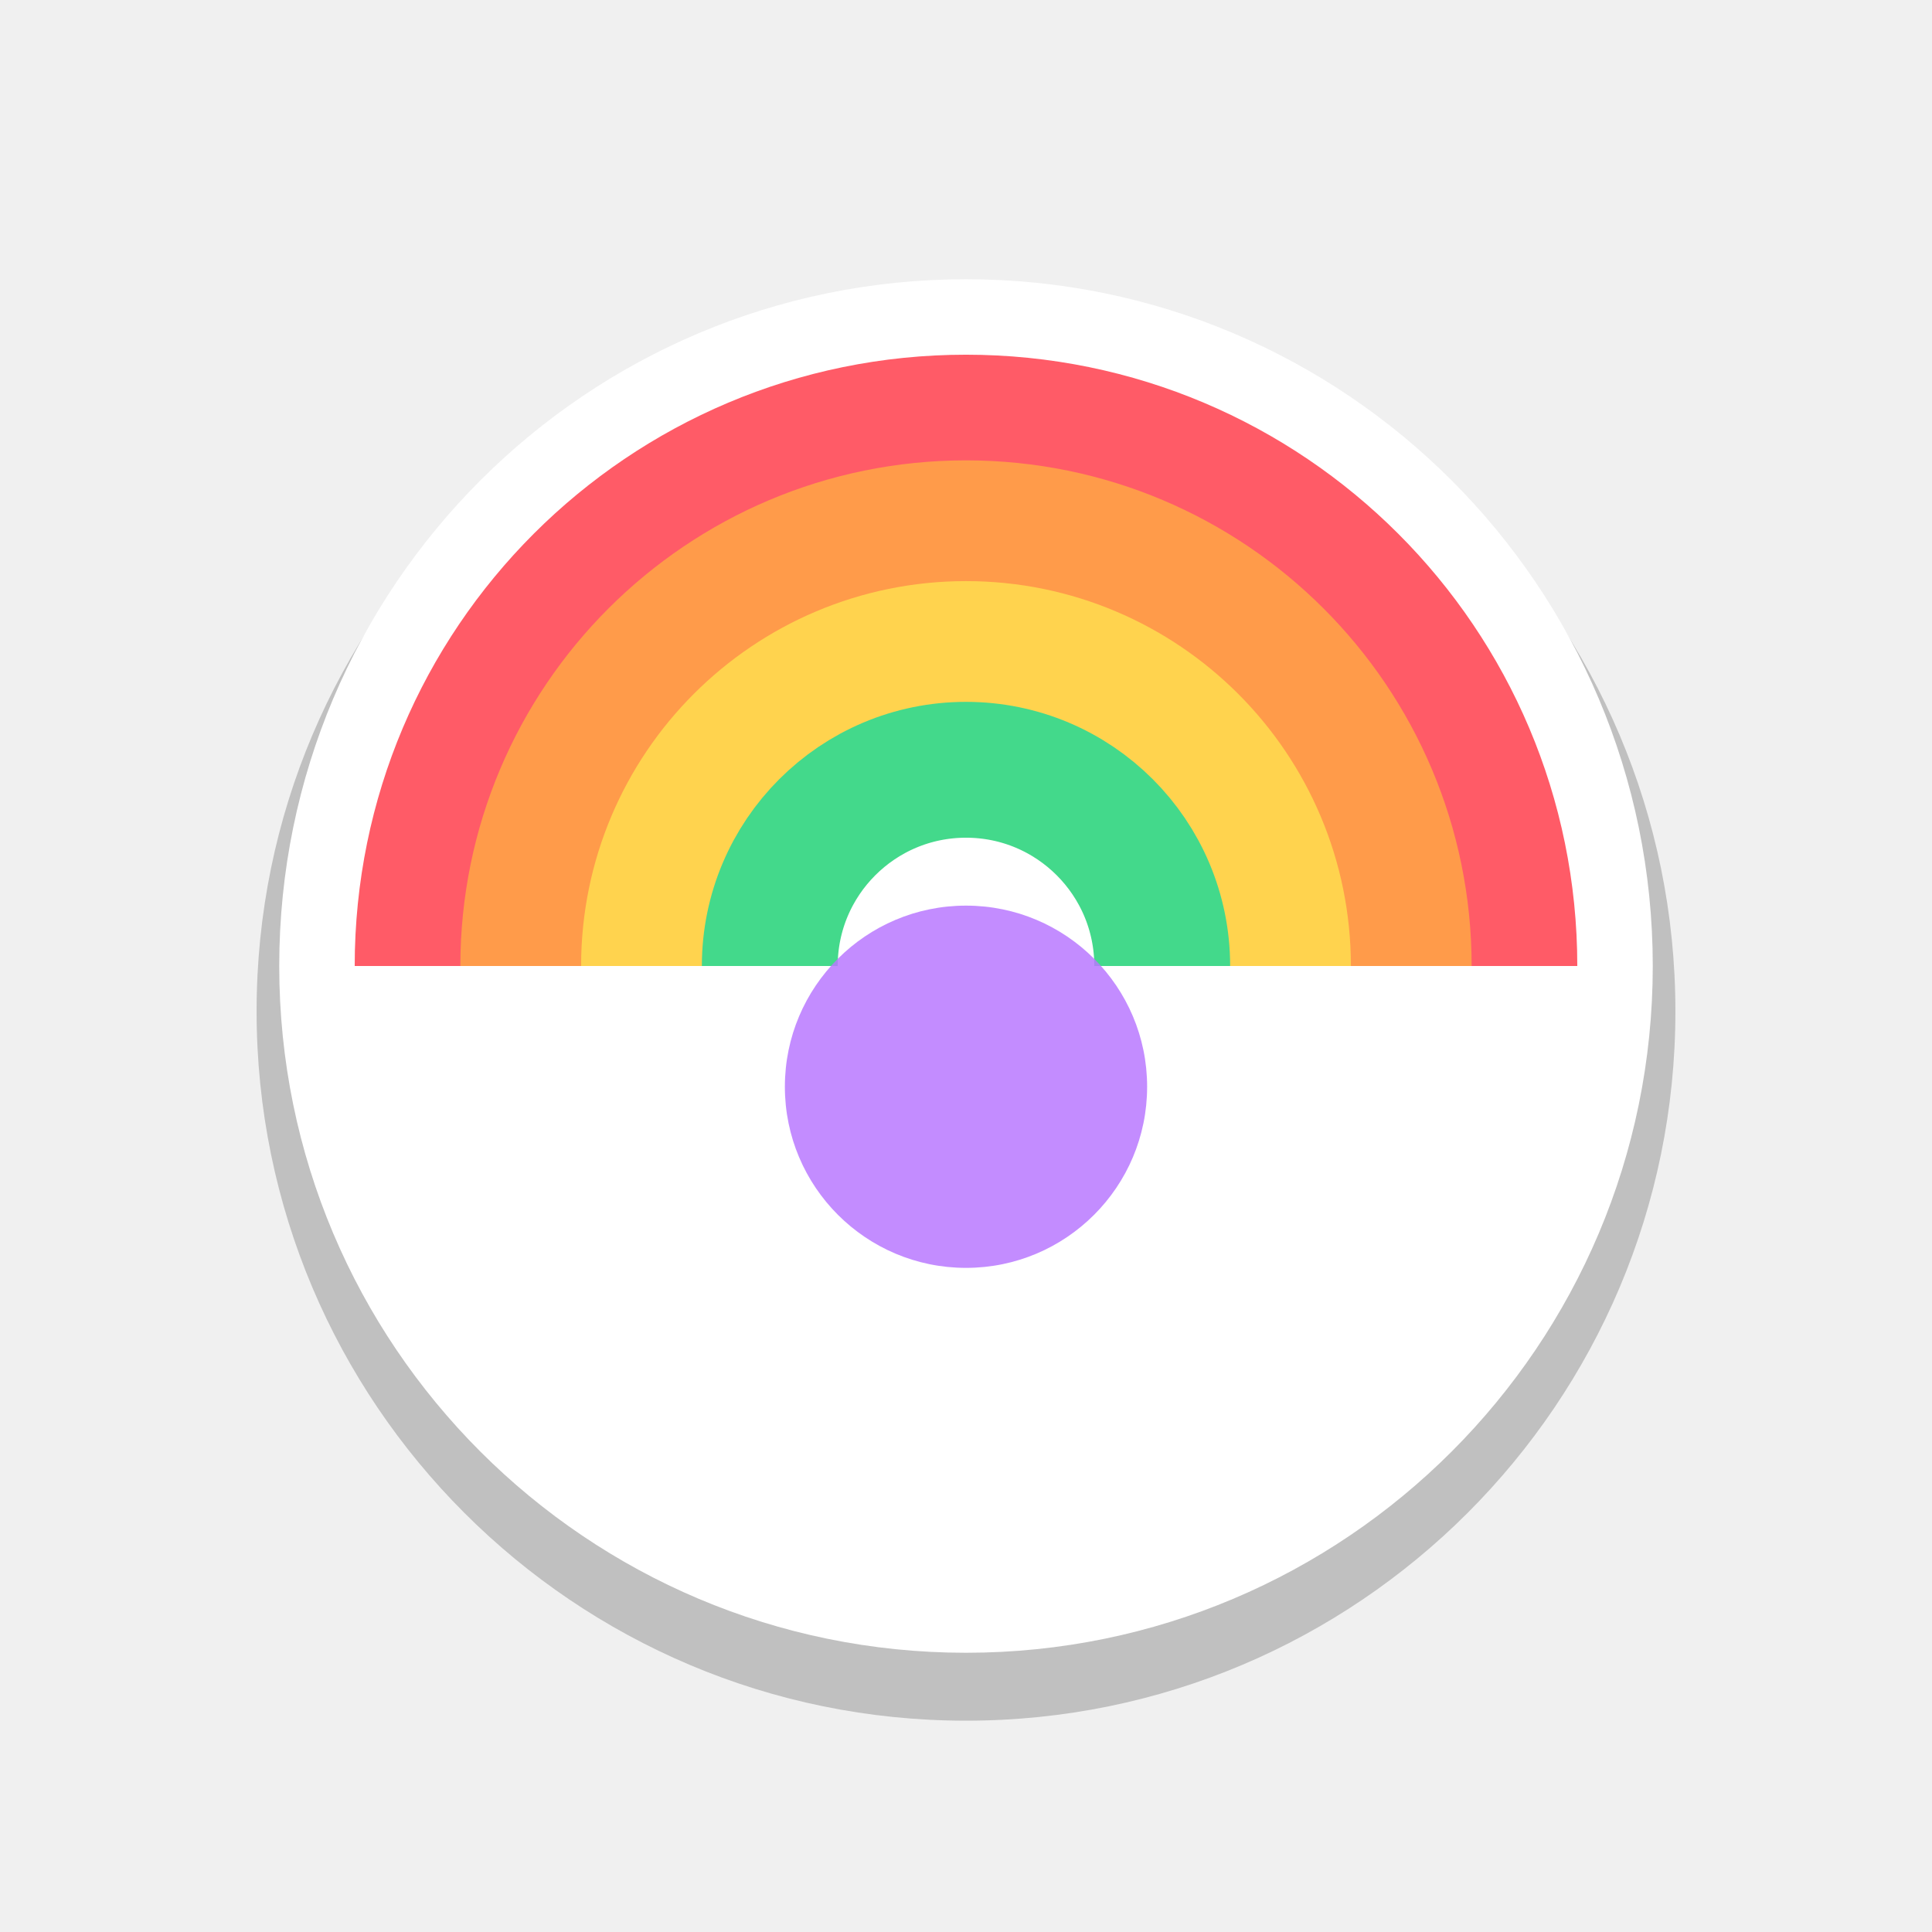
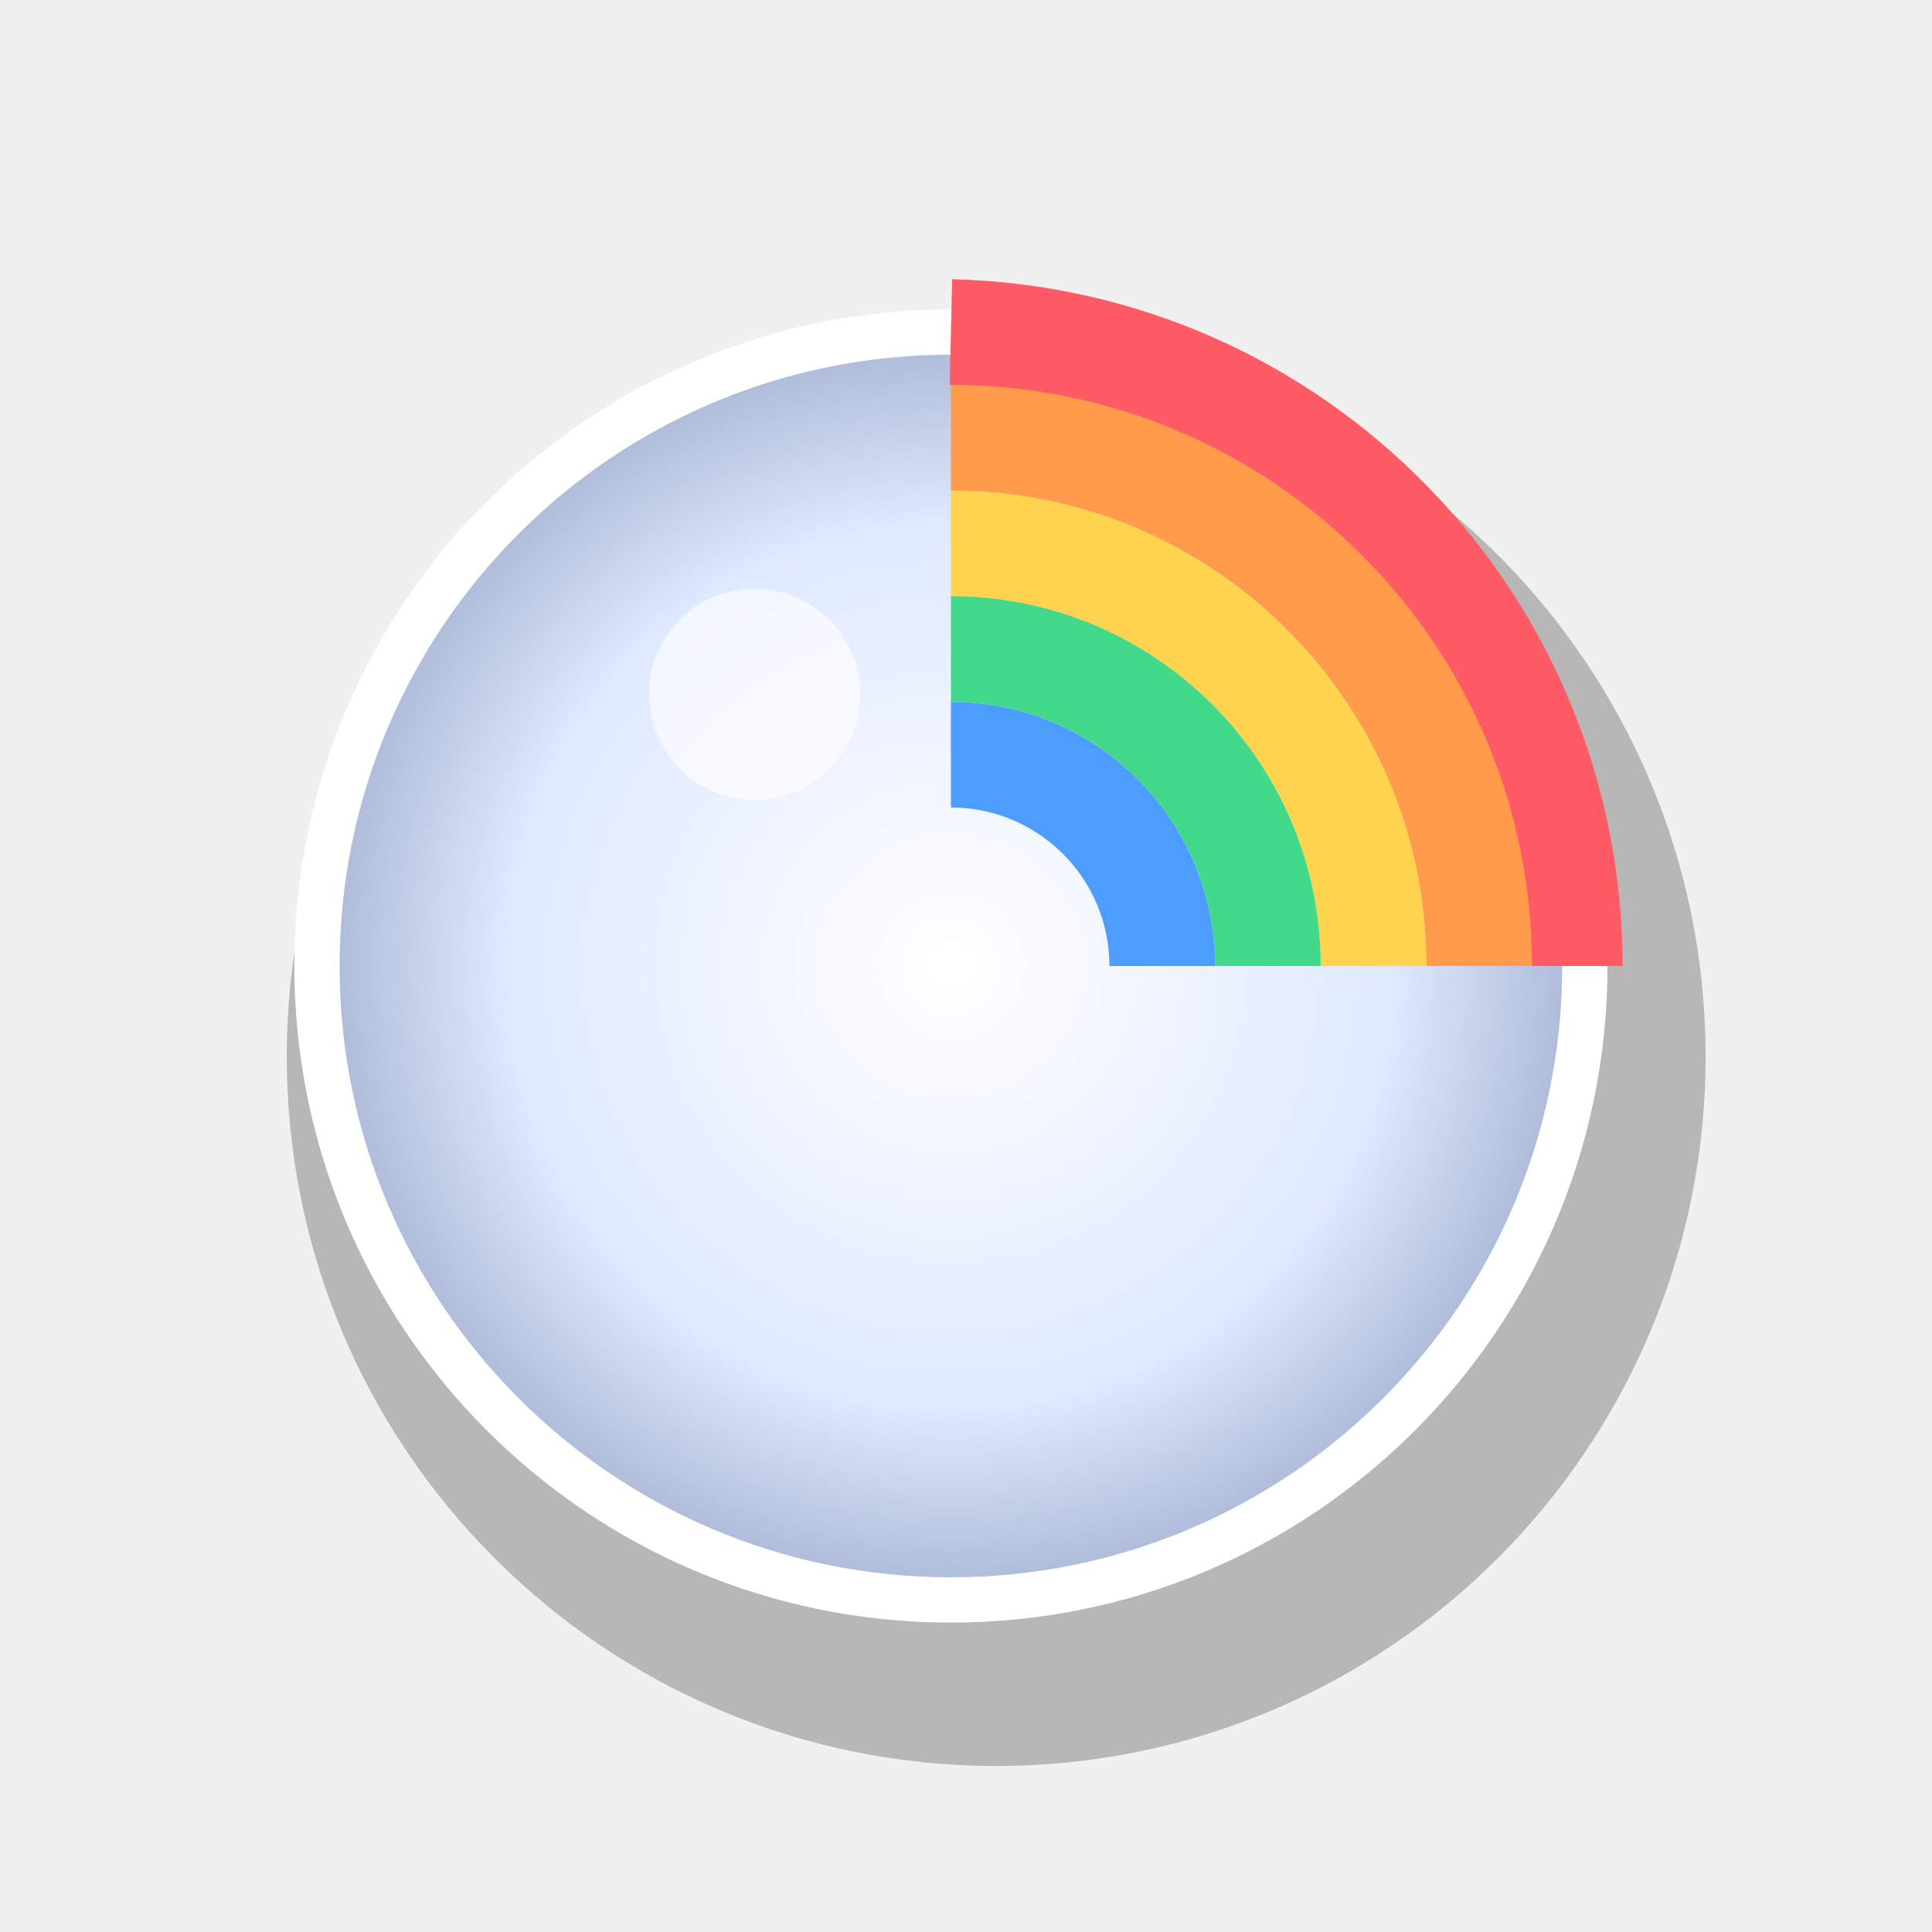
<svg xmlns="http://www.w3.org/2000/svg" width="128" height="128">
-   <circle cx="64" cy="67" r="47" fill="#000" opacity=".2" />
-   <circle cx="64" cy="64" r="44" fill="#fff" stroke="#fff" stroke-width="3" />
-   <path d="M28 64 A36 36 0 0 1 100 64" fill="none" stroke="#ff5b67" stroke-width="9" />
-   <path d="M35 64 A29 29 0 0 1 93 64" fill="none" stroke="#ff9b4a" stroke-width="9" />
-   <path d="M43 64 A21 21 0 0 1 85 64" fill="none" stroke="#ffd34e" stroke-width="9" />
-   <path d="M51 64 A13 13 0 0 1 77 64" fill="none" stroke="#43d98b" stroke-width="9" />
-   <circle cx="64" cy="72" r="12" fill="#b978ff" opacity=".85" />
+   <defs>
+     <radialGradient id="g">
+       <stop stop-color="#ffffff" />
+       <stop offset=".7" stop-color="#dfe9ff" />
+       <stop offset="1" stop-color="#aab8d6" />
+     </radialGradient>
+   </defs>
+   <circle cx="66" cy="70" r="47" fill="#000" opacity=".24" />
+   <circle cx="63" cy="64" r="42" fill="url(#g)" stroke="#fff" stroke-width="3" />
+   <path d="M63 22 A42 42 0 0 1 104 64" fill="none" stroke="#ff5b67" stroke-width="7" />
+   <path d="M63 29 A35 35 0 0 1 98 64" fill="none" stroke="#ff9b4a" stroke-width="7" />
+   <path d="M63 36 A28 28 0 0 1 91 64" fill="none" stroke="#ffd34e" stroke-width="7" />
+   <path d="M63 43 A21 21 0 0 1 84 64" fill="none" stroke="#43d98b" stroke-width="7" />
+   <path d="M63 50 A14 14 0 0 1 77 64" fill="none" stroke="#4d9cff" stroke-width="7" />
+   <circle cx="50" cy="46" r="7" fill="#fff" opacity=".62" />
</svg>
